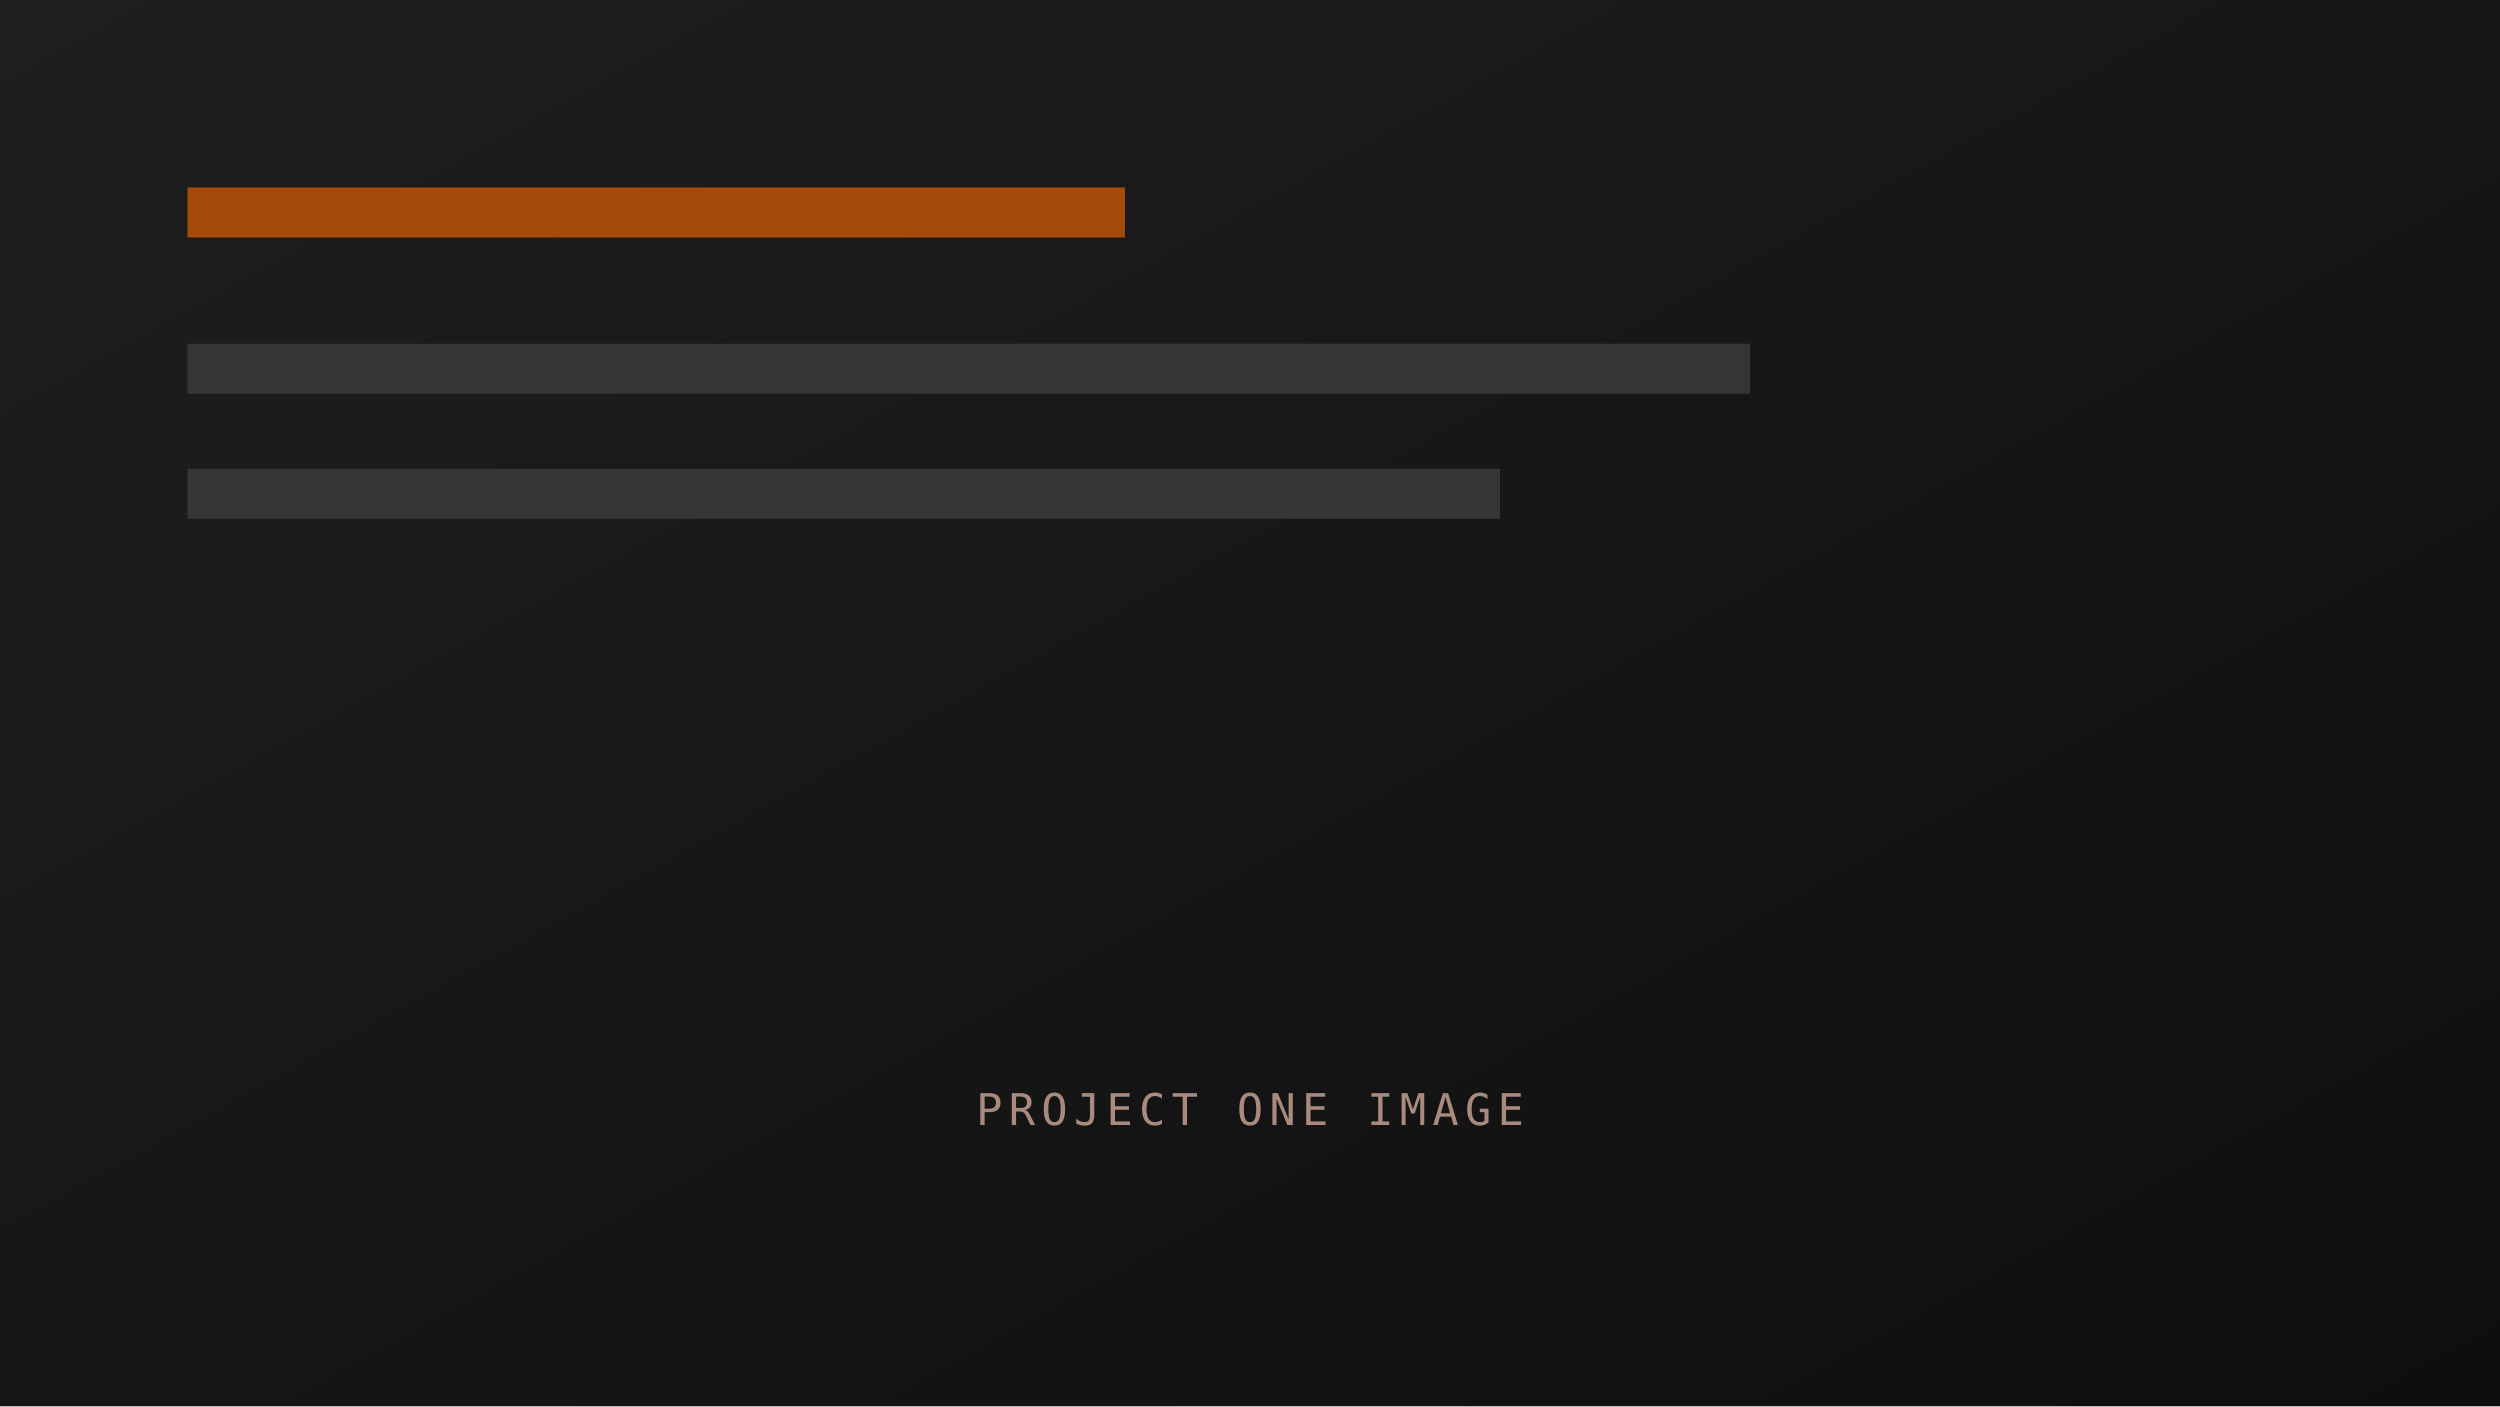
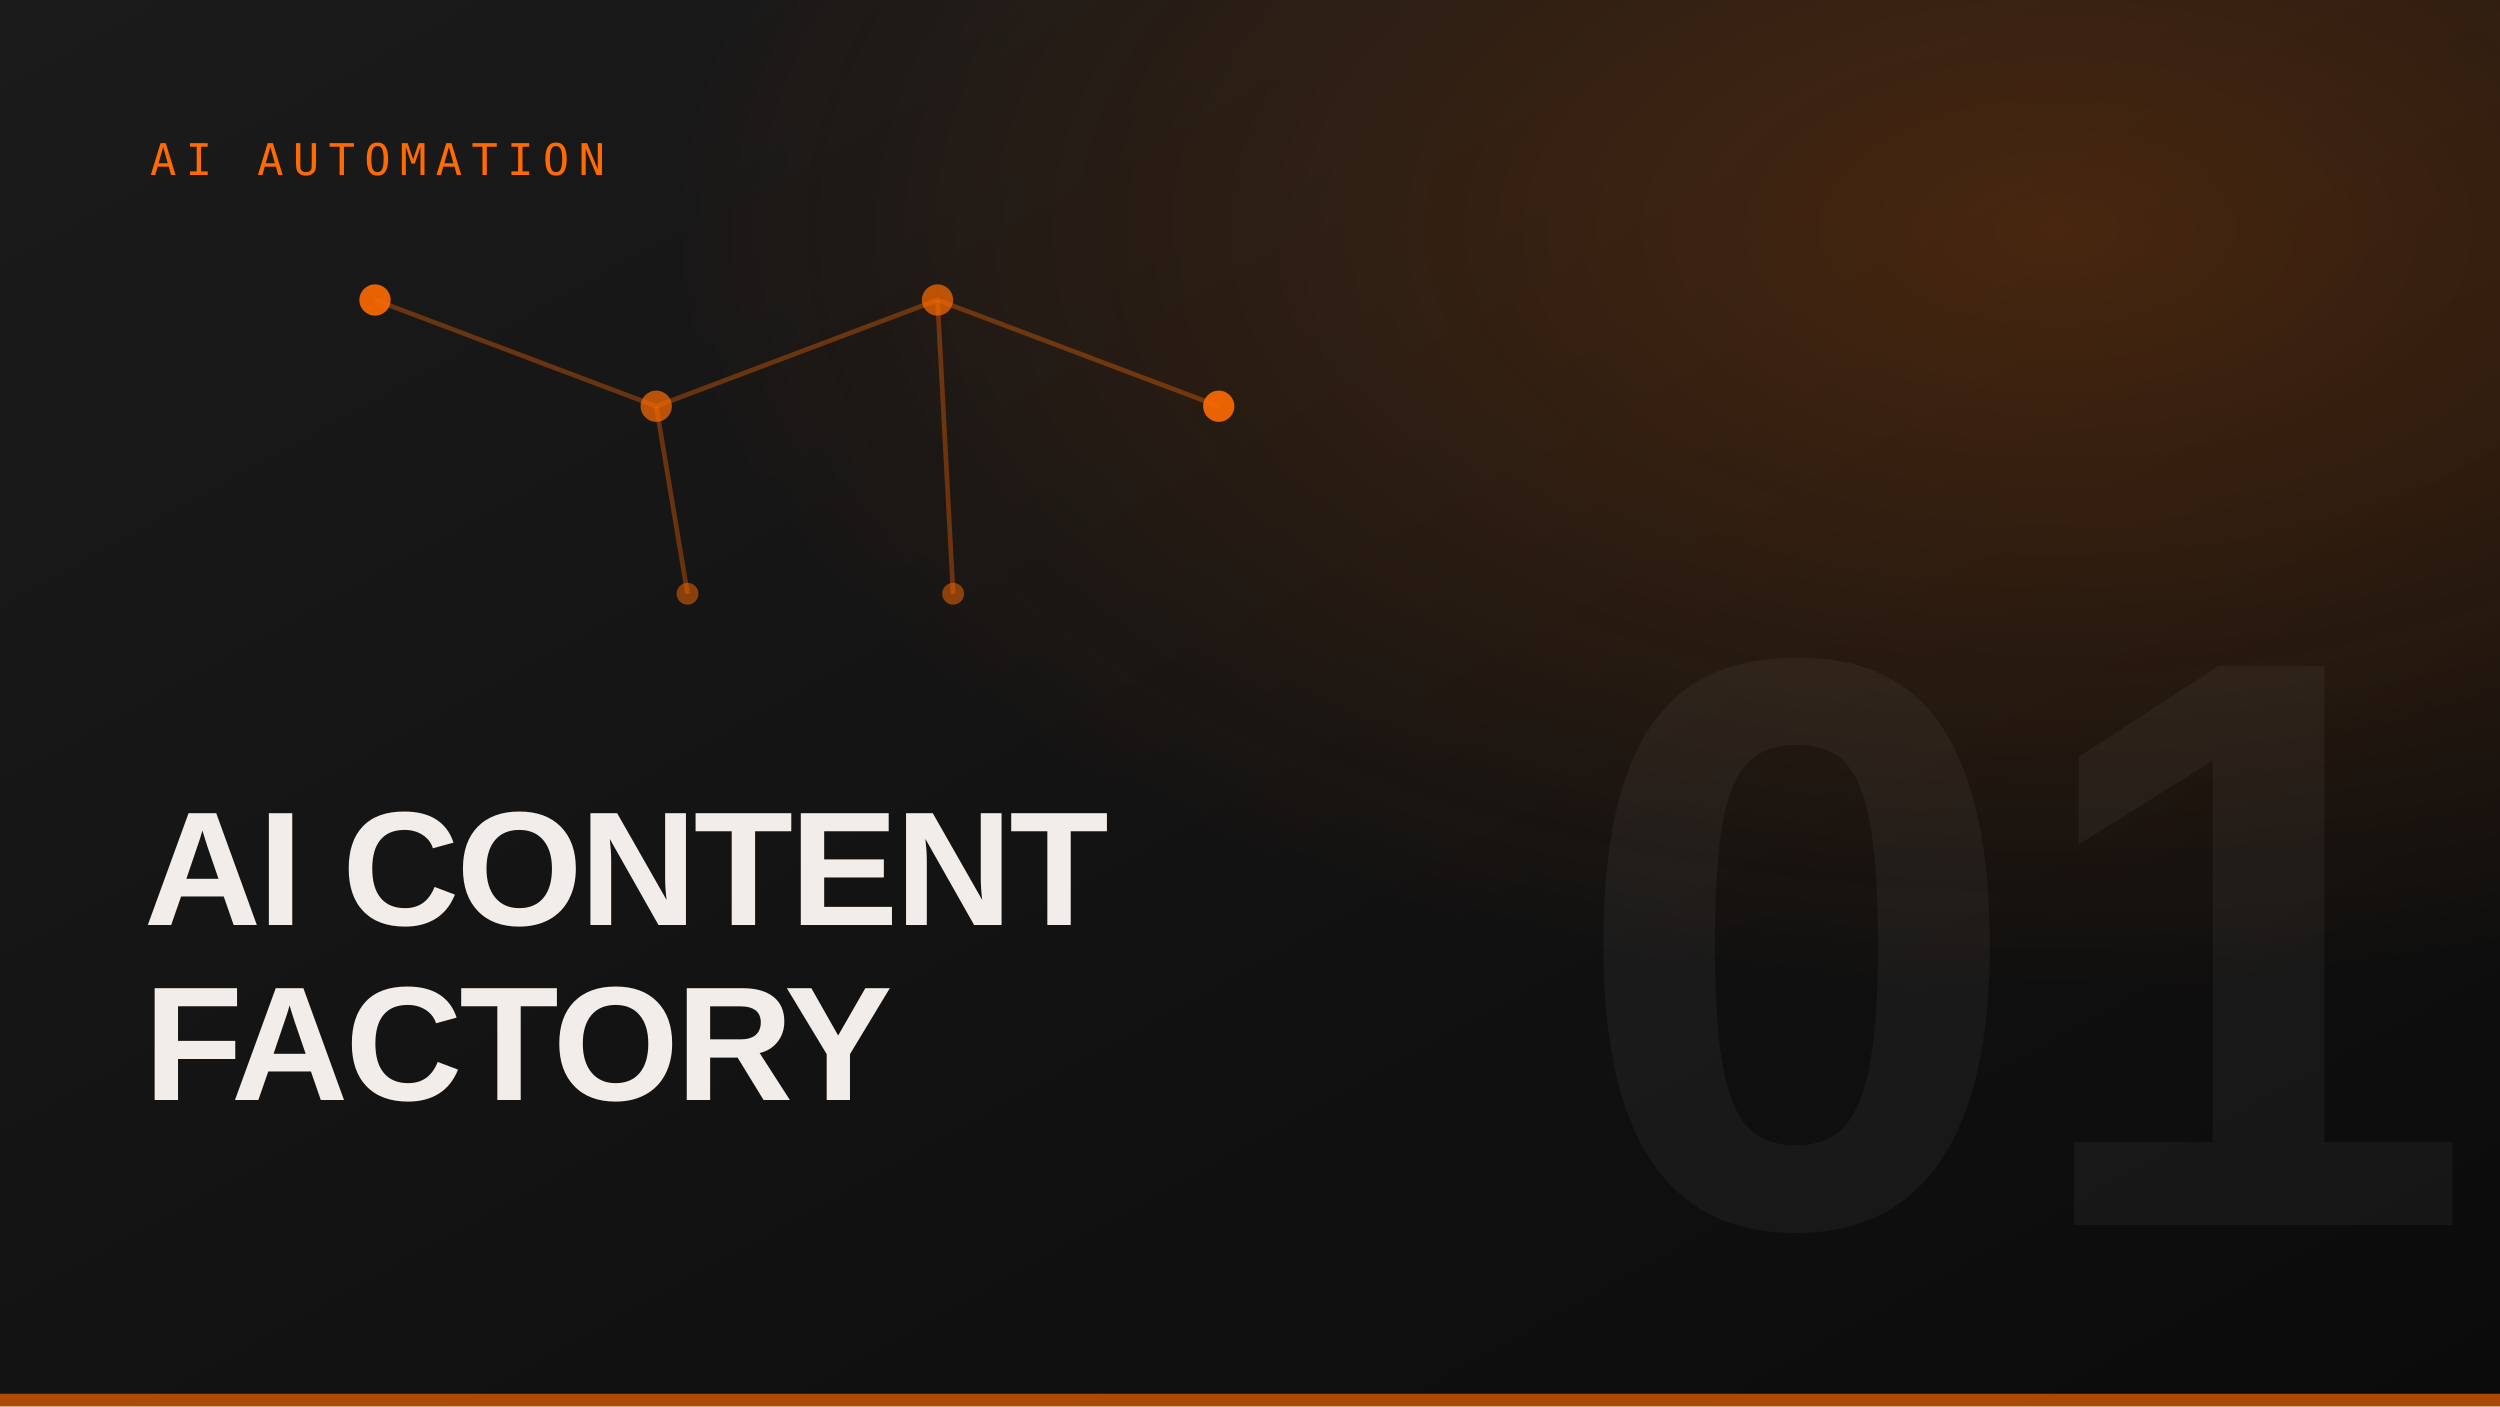
- <svg xmlns="http://www.w3.org/2000/svg" viewBox="0 0 800 450" role="img" aria-label="Placeholder project image one">
+ <svg xmlns="http://www.w3.org/2000/svg" viewBox="0 0 800 450" role="img" aria-labelledby="p1title">
  <defs>
    <linearGradient id="p1Grad" x1="0%" y1="0%" x2="100%" y2="100%">
-       <stop offset="0%" stop-color="#201f1f" />
-       <stop offset="100%" stop-color="#0e0e0e" />
+       <stop offset="0%" stop-color="#1c1b1b" />
+       <stop offset="100%" stop-color="#0b0b0b" />
    </linearGradient>
+     <radialGradient id="p1Glow" cx="82%" cy="16%" r="55%">
+       <stop offset="0%" stop-color="#ff6b00" stop-opacity="0.22" />
+       <stop offset="100%" stop-color="#ff6b00" stop-opacity="0" />
+     </radialGradient>
  </defs>
  <rect width="800" height="450" fill="url(#p1Grad)" />
-   <rect x="60" y="60" width="300" height="16" fill="#ff6b00" opacity="0.6" />
-   <rect x="60" y="110" width="500" height="16" fill="#353534" />
-   <rect x="60" y="150" width="420" height="16" fill="#353534" />
-   <text x="50%" y="80%" fill="#a98a7d" font-family="JetBrains Mono, monospace" font-size="14" letter-spacing="2" text-anchor="middle">PROJECT ONE IMAGE</text>
+   <rect width="800" height="450" fill="url(#p1Glow)" />
+   <text x="792" y="392" font-family="Arial, Helvetica, sans-serif" font-weight="800" font-size="260" fill="#ffffff" fill-opacity="0.045" text-anchor="end">01</text>
+   <g stroke="#ff6b00" stroke-opacity="0.35" stroke-width="1.5" fill="none">
+     <path d="M 120 96 L 210 130 L 300 96 L 390 130" />
+     <path d="M 210 130 L 220 190" />
+     <path d="M 300 96 L 305 190" />
+   </g>
+   <g fill="#ff6b00">
+     <circle cx="120" cy="96" r="5" fill-opacity="0.9" />
+     <circle cx="210" cy="130" r="5" fill-opacity="0.7" />
+     <circle cx="300" cy="96" r="5" fill-opacity="0.7" />
+     <circle cx="390" cy="130" r="5" fill-opacity="0.9" />
+     <circle cx="220" cy="190" r="3.5" fill-opacity="0.5" />
+     <circle cx="305" cy="190" r="3.5" fill-opacity="0.5" />
+   </g>
+   <text x="48" y="56" font-family="'JetBrains Mono', Consolas, monospace" font-size="14" letter-spacing="3" fill="#ff6b00">AI AUTOMATION</text>
+   <text x="46" y="296" font-family="Arial, Helvetica, sans-serif" font-weight="800" font-size="52" letter-spacing="-1" fill="#f2ede9">AI CONTENT</text>
+   <text x="46" y="352" font-family="Arial, Helvetica, sans-serif" font-weight="800" font-size="52" letter-spacing="-1" fill="#f2ede9">FACTORY</text>
+   <rect x="0" y="446" width="800" height="4" fill="#ff6b00" fill-opacity="0.65" />
</svg>
